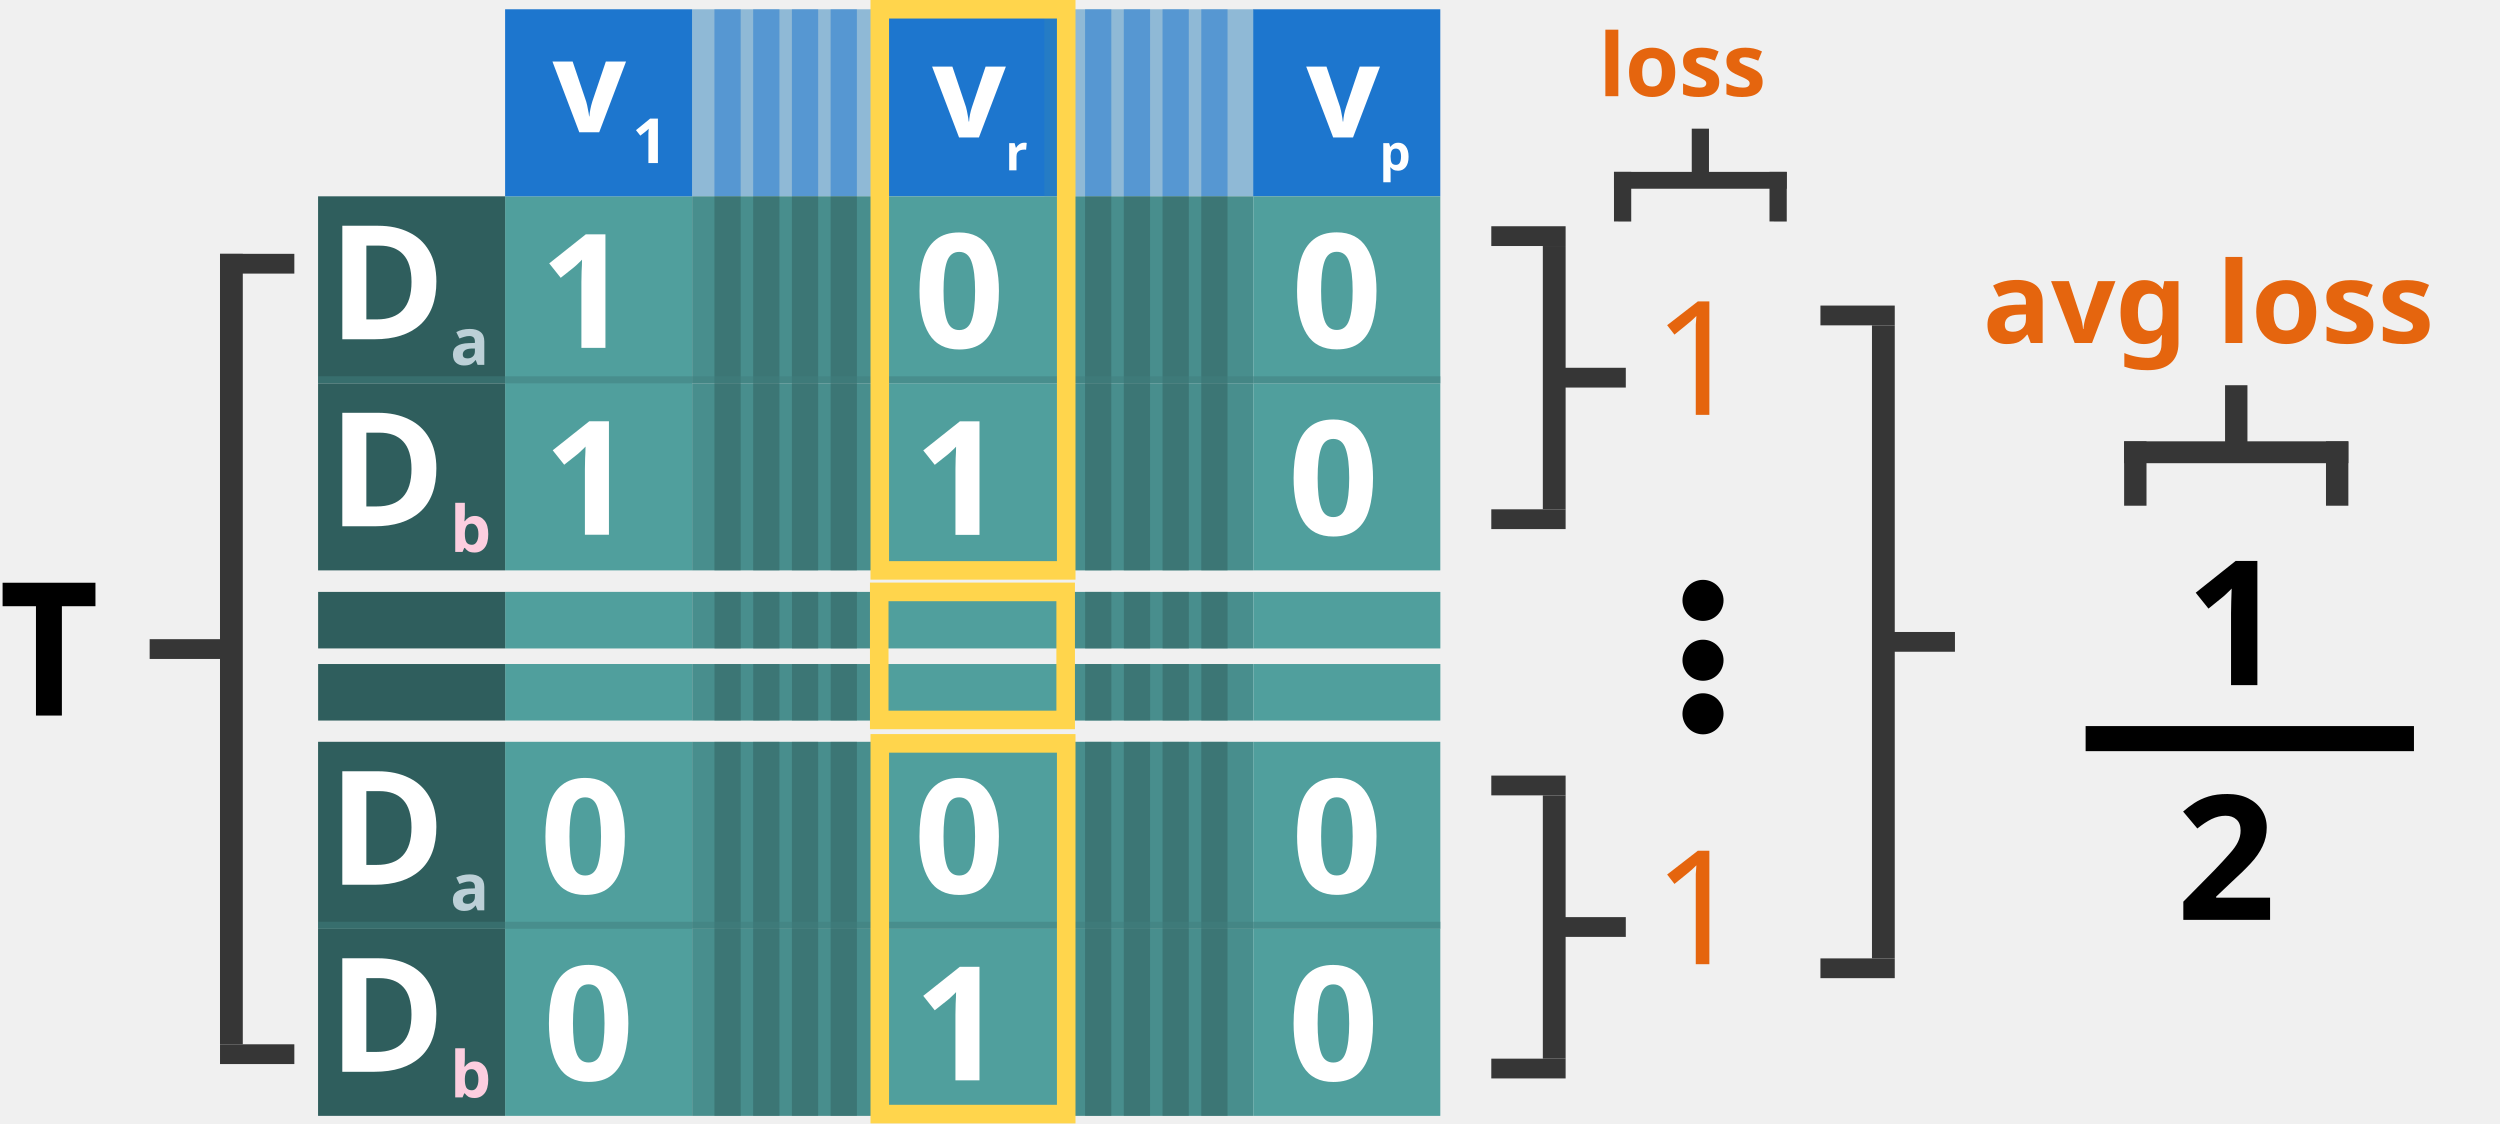
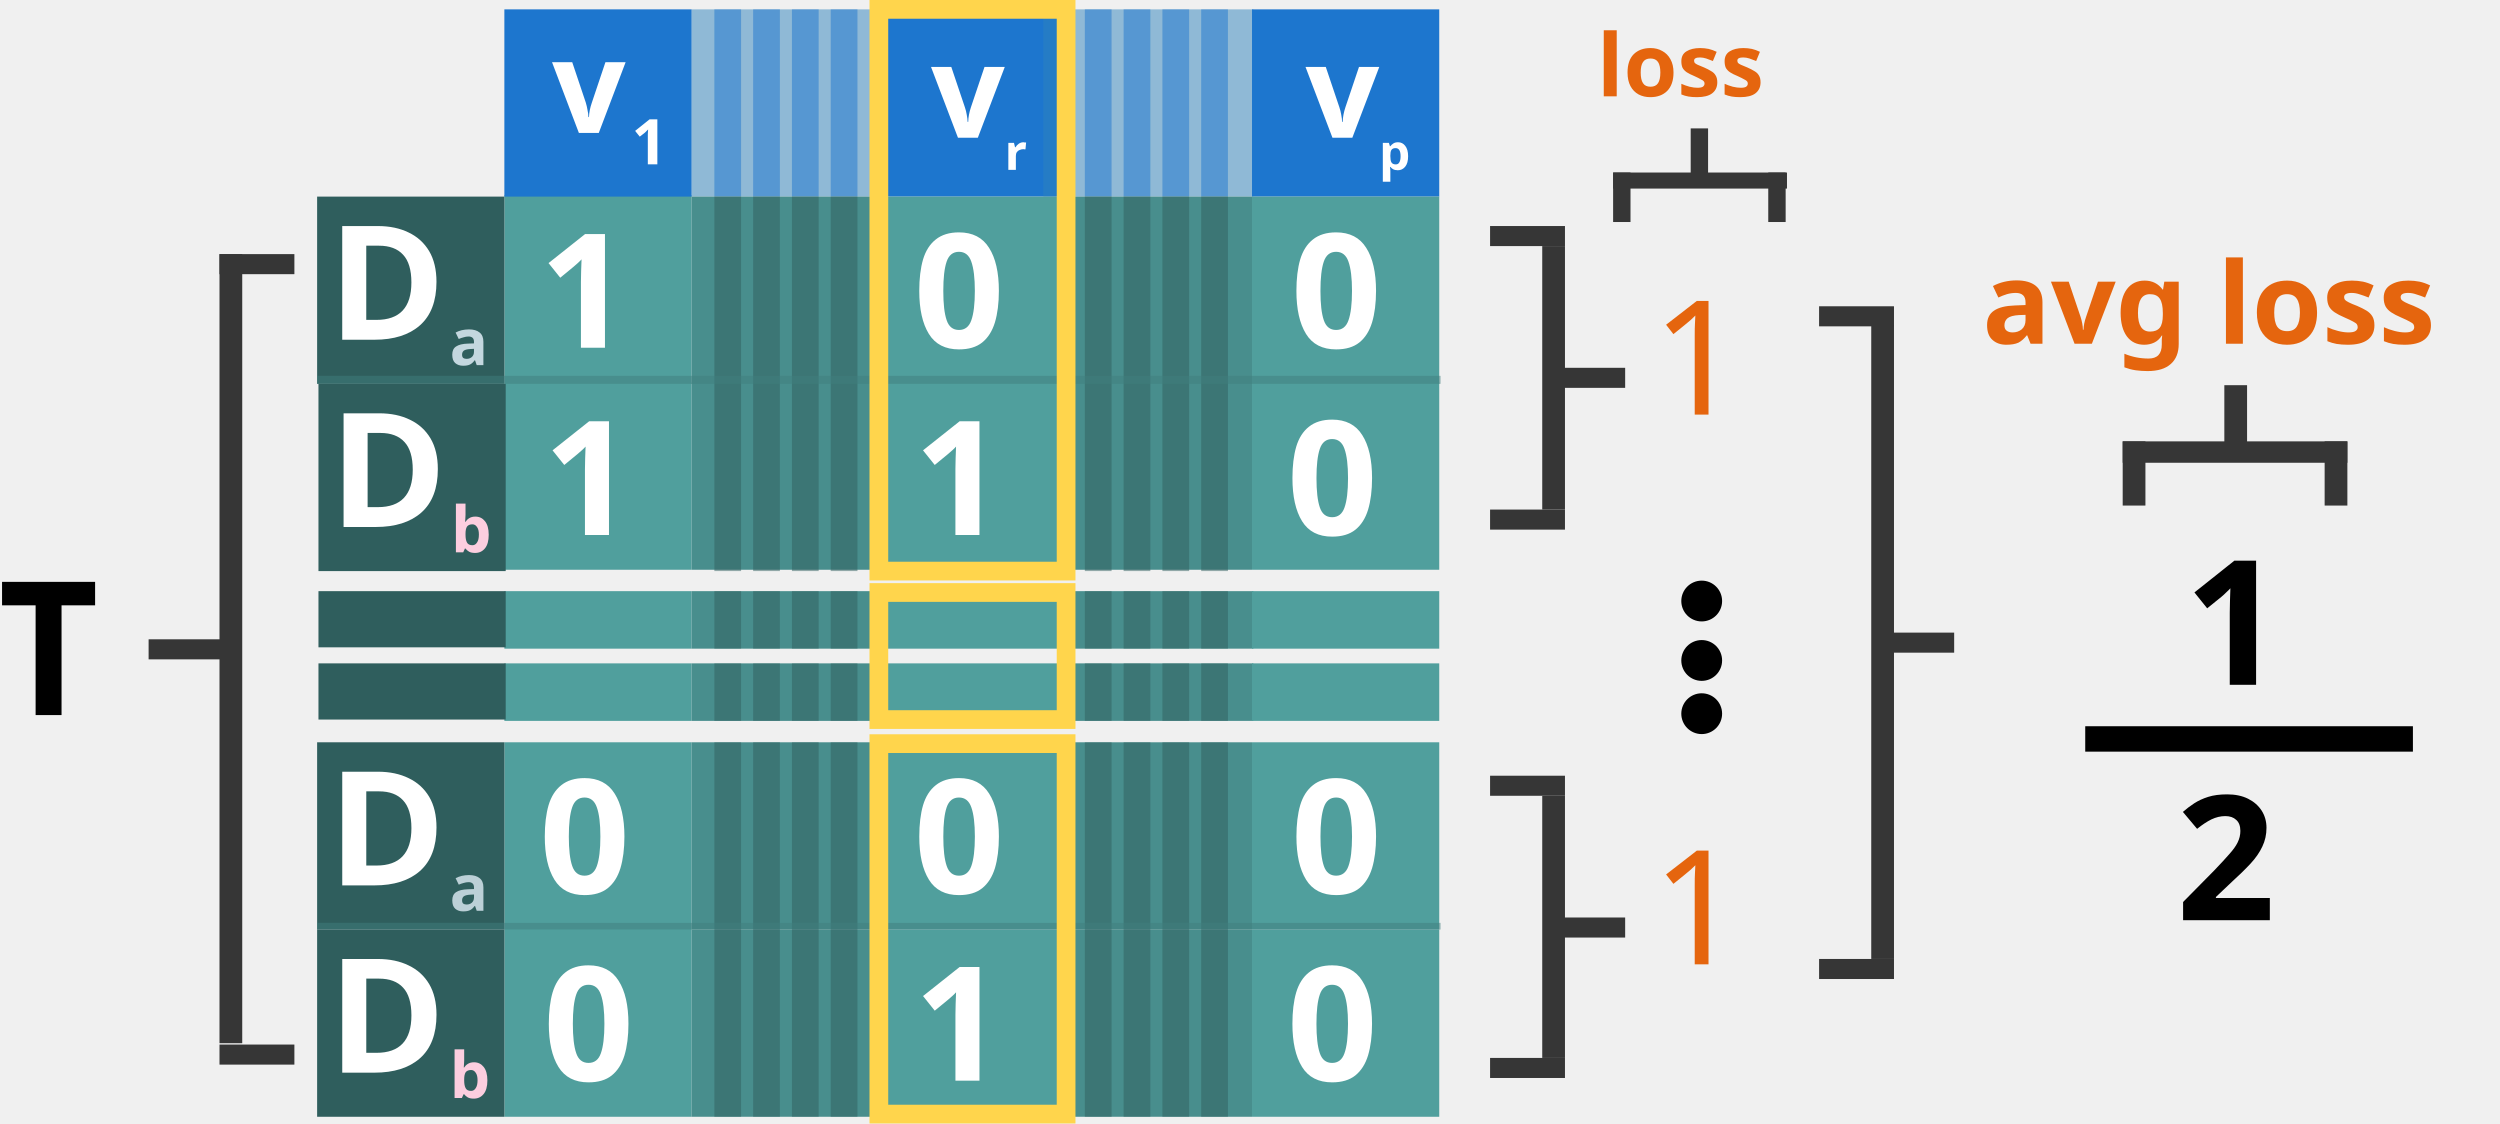
- <svg xmlns="http://www.w3.org/2000/svg" width="706.31" height="317.383" viewBox="0 0 186.878 83.974">
-   <g transform="translate(-2.86 -57.71)">
-     <g transform="translate(-33.103 56.855)">
-       <path d="M87.701 84.268H73.72V70.286H87.7zM87.701 70.286H73.72V56.305H87.7z" fill="#509f9d" />
-       <rect ry="0" y="56.305" x="59.739" height="13.981" width="13.981" fill="#2f5e5d" />
-       <text style="line-height:1.25;-inkscape-font-specification:'Ubuntu Condensed, Bold'" x="60.489" y="66.992" font-weight="700" font-size="11.871" letter-spacing="0" word-spacing="0" font-family="Ubuntu Condensed" fill="#fff" stroke-width=".345">
-         <tspan x="60.489" y="66.992" style="-inkscape-font-specification:'sans-serif Bold'" font-family="sans-serif">D</tspan>
+ <svg xmlns="http://www.w3.org/2000/svg" width="706.3" height="317.4" viewBox="0 0 186.9 84">
+   <g transform="translate(-2.9 -57.7)">
+     <g transform="translate(-33.1 56.9)">
+       <path d="M87.7 84.3h-14v-14h14zm0-14h-14v-14h14z" fill="#509f9d" />
+       <rect ry="0" y="56.3" x="59.7" height="14" width="14" fill="#2f5e5d" />
+       <text style="line-height:1.25;-inkscape-font-specification:'Ubuntu Condensed, Bold'" x="60.5" y="67" font-weight="700" font-size="11.9" letter-spacing="0" word-spacing="0" font-family="Ubuntu Condensed" fill="#fff" stroke-width=".3">
+         <tspan x="60.5" y="67" style="-inkscape-font-specification:'sans-serif Bold'" font-family="sans-serif">D</tspan>
      </text>
-       <text y="68.903" x="69.618" style="line-height:1.25;-inkscape-font-specification:'sans-serif Bold'" font-weight="700" font-size="4.826" letter-spacing="0" word-spacing="0" font-family="sans-serif" fill="#bcd0d7" stroke-width=".14">
-         <tspan style="-inkscape-font-specification:'sans-serif Bold'" y="68.903" x="69.618">a</tspan>
+       <text y="68.9" x="69.6" style="line-height:1.25;-inkscape-font-specification:'sans-serif Bold'" font-weight="700" font-size="4.8" letter-spacing="0" word-spacing="0" font-family="sans-serif" fill="#bcd0d7" stroke-width=".1">
+         <tspan style="-inkscape-font-specification:'sans-serif Bold'" y="68.9" x="69.6">a</tspan>
      </text>
-       <g transform="translate(-.989 37.6)">
-         <rect width="13.981" height="13.981" x="60.727" y="32.686" ry="0" fill="#2f5e5d" />
-         <text word-spacing="0" letter-spacing="0" font-size="11.871" font-weight="700" y="43.372" x="61.477" style="line-height:1.25;-inkscape-font-specification:'Ubuntu Condensed, Bold'" font-family="Ubuntu Condensed" fill="#fff" stroke-width=".345">
-           <tspan style="-inkscape-font-specification:'sans-serif Bold'" y="43.372" x="61.477" font-family="sans-serif">D</tspan>
+       <g transform="translate(-1 37.6)">
+         <rect width="14" height="14" x="60.7" y="32.7" ry="0" fill="#2f5e5d" />
+         <text word-spacing="0" letter-spacing="0" font-size="11.9" font-weight="700" y="43.4" x="61.5" style="line-height:1.25;-inkscape-font-specification:'Ubuntu Condensed, Bold'" font-family="Ubuntu Condensed" fill="#fff" stroke-width=".3">
+           <tspan style="-inkscape-font-specification:'sans-serif Bold'" y="43.4" x="61.5" font-family="sans-serif">D</tspan>
        </text>
-         <text word-spacing="0" letter-spacing="0" font-size="4.826" font-weight="700" style="line-height:1.25;-inkscape-font-specification:'sans-serif Bold'" x="70.607" y="45.283" font-family="sans-serif" fill="#fccedf" stroke-width=".14">
-           <tspan x="70.607" y="45.283" style="-inkscape-font-specification:'sans-serif Bold'">b</tspan>
+         <text word-spacing="0" letter-spacing="0" font-size="4.8" font-weight="700" style="line-height:1.25;-inkscape-font-specification:'sans-serif Bold'" x="70.6" y="45.3" font-family="sans-serif" fill="#fccedf" stroke-width=".1">
+           <tspan x="70.6" y="45.3" style="-inkscape-font-specification:'sans-serif Bold'">b</tspan>
        </text>
      </g>
-       <path d="M101.682 70.286H87.701V56.305h13.981z" fill="#488e8d" />
-       <path d="M115.664 70.286h-13.982V56.305h13.982z" fill="#509f9d" />
-       <path d="M129.645 70.286h-13.981V56.305h13.981z" fill="#488e8d" />
-       <path d="M143.627 70.286h-13.982V56.305h13.982z" fill="#509f9d" />
-       <path d="M101.682 84.268H87.701V70.286h13.981z" fill="#488e8d" />
-       <path d="M115.664 84.268h-13.982V70.286h13.982z" fill="#509f9d" />
-       <path d="M129.645 84.268h-13.981V70.286h13.981z" fill="#488e8d" />
-       <path d="M143.627 84.268h-13.982V70.286h13.982z" fill="#509f9d" />
-       <path d="M89.367 70.286V56.305h1.963v13.981zM92.262 70.286V56.305h1.964v13.981zM95.158 70.286V56.305h1.963v13.981zM98.053 70.286V56.305h1.964v13.981zM89.367 84.268V70.286h1.963v13.982zM92.262 84.268V70.286h1.964v13.982zM95.158 84.268V70.286h1.963v13.982zM98.053 84.268V70.286h1.964v13.982zM117.073 70.286V56.305h1.963v13.981zM119.968 70.286V56.305h1.964v13.981zM122.864 70.286V56.305h1.963v13.981zM125.76 70.286V56.305h1.963v13.981zM117.073 84.268V70.286h1.963v13.982zM119.968 84.268V70.286h1.964v13.982zM122.864 84.268V70.286h1.963v13.982zM125.76 84.268V70.286h1.963v13.982z" opacity=".5" fill="#2f5e5d" />
-       <path opacity=".5" fill="#407e7d" d="M59.739 69.757h83.896v.529H59.739z" />
-       <text font-size="11.891" y="67.63" x="76.312" style="line-height:1.25;-inkscape-font-specification:'sans-serif Bold'" font-weight="700" font-family="sans-serif" letter-spacing="0" word-spacing="0" fill="#fff" stroke-width=".14">
-         <tspan style="-inkscape-font-specification:'sans-serif Bold'" y="67.63" x="76.312">0</tspan>
+       <path d="M101.7 70.3h-14v-14h14z" fill="#488e8d" />
+       <path d="M115.7 70.3h-14v-14h14z" fill="#509f9d" />
+       <path d="M129.6 70.3h-14v-14h14z" fill="#488e8d" />
+       <path d="M143.6 70.3h-14v-14h14z" fill="#509f9d" />
+       <path d="M101.7 84.3h-14v-14h14z" fill="#488e8d" />
+       <path d="M115.7 84.3h-14v-14h14z" fill="#509f9d" />
+       <path d="M129.6 84.3h-14v-14h14z" fill="#488e8d" />
+       <path d="M143.6 84.3h-14v-14h14z" fill="#509f9d" />
+       <path d="M89.4 70.3v-14h2v14zm2.9 0v-14h2v14zm2.9 0v-14h2v14zm2.9 0v-14h2v14zm-8.7 14v-14h2v14zm2.9 0v-14h2v14zm2.9 0v-14h2v14zm2.9 0v-14h2v14zm19-14v-14h2v14zm2.9 0v-14h2v14zm2.9 0v-14h2v14zm2.9 0v-14h2v14zm-8.7 14v-14h2v14zm2.9 0v-14h2v14zm2.9 0v-14h2v14zm2.9 0v-14h2v14z" opacity=".5" fill="#2f5e5d" />
+       <path opacity=".5" fill="#407e7d" d="M59.7 69.8h84v.5h-84z" />
+       <text font-size="11.9" y="67.6" x="76.3" style="line-height:1.25;-inkscape-font-specification:'sans-serif Bold'" font-weight="700" font-family="sans-serif" letter-spacing="0" word-spacing="0" fill="#fff" stroke-width=".1">
+         <tspan style="-inkscape-font-specification:'sans-serif Bold'" y="67.6" x="76.3">0</tspan>
      </text>
-       <text font-size="11.891" y="67.63" x="104.275" style="line-height:1.25;-inkscape-font-specification:'sans-serif Bold'" font-weight="700" font-family="sans-serif" letter-spacing="0" word-spacing="0" fill="#fff" stroke-width=".14">
-         <tspan style="-inkscape-font-specification:'sans-serif Bold'" y="67.63" x="104.275">0</tspan>
+       <text font-size="11.9" y="67.6" x="104.3" style="line-height:1.25;-inkscape-font-specification:'sans-serif Bold'" font-weight="700" font-family="sans-serif" letter-spacing="0" word-spacing="0" fill="#fff" stroke-width=".1">
+         <tspan style="-inkscape-font-specification:'sans-serif Bold'" y="67.6" x="104.3">0</tspan>
      </text>
-       <text font-size="11.891" y="81.611" x="104.275" style="line-height:1.25;-inkscape-font-specification:'sans-serif Bold'" font-weight="700" font-family="sans-serif" letter-spacing="0" word-spacing="0" fill="#fff" stroke-width=".14">
-         <tspan style="-inkscape-font-specification:'sans-serif Bold'" y="81.611" x="104.275">1</tspan>
+       <text font-size="11.9" y="81.6" x="104.3" style="line-height:1.25;-inkscape-font-specification:'sans-serif Bold'" font-weight="700" font-family="sans-serif" letter-spacing="0" word-spacing="0" fill="#fff" stroke-width=".1">
+         <tspan style="-inkscape-font-specification:'sans-serif Bold'" y="81.6" x="104.3">1</tspan>
      </text>
-       <text font-size="11.891" y="81.606" x="76.573" style="line-height:1.25;-inkscape-font-specification:'sans-serif Bold'" font-weight="700" font-family="sans-serif" letter-spacing="0" word-spacing="0" fill="#fff" stroke-width=".14">
-         <tspan style="-inkscape-font-specification:'sans-serif Bold'" y="81.606" x="76.573">0</tspan>
+       <text font-size="11.9" y="81.6" x="76.6" style="line-height:1.25;-inkscape-font-specification:'sans-serif Bold'" font-weight="700" font-family="sans-serif" letter-spacing="0" word-spacing="0" fill="#fff" stroke-width=".1">
+         <tspan style="-inkscape-font-specification:'sans-serif Bold'" y="81.6" x="76.6">0</tspan>
      </text>
-       <text font-size="11.891" y="81.611" x="132.238" style="line-height:1.25;-inkscape-font-specification:'sans-serif Bold'" font-weight="700" font-family="sans-serif" letter-spacing="0" word-spacing="0" fill="#fff" stroke-width=".14">
-         <tspan style="-inkscape-font-specification:'sans-serif Bold'" y="81.611" x="132.238">0</tspan>
+       <text font-size="11.9" y="81.6" x="132.2" style="line-height:1.25;-inkscape-font-specification:'sans-serif Bold'" font-weight="700" font-family="sans-serif" letter-spacing="0" word-spacing="0" fill="#fff" stroke-width=".1">
+         <tspan style="-inkscape-font-specification:'sans-serif Bold'" y="81.6" x="132.2">0</tspan>
      </text>
-       <text font-size="11.891" y="67.624" x="132.499" style="line-height:1.25;-inkscape-font-specification:'sans-serif Bold'" font-weight="700" font-family="sans-serif" letter-spacing="0" word-spacing="0" fill="#fff" stroke-width=".14">
-         <tspan style="-inkscape-font-specification:'sans-serif Bold'" y="67.624" x="132.499">0</tspan>
+       <text font-size="11.9" y="67.6" x="132.5" style="line-height:1.25;-inkscape-font-specification:'sans-serif Bold'" font-weight="700" font-family="sans-serif" letter-spacing="0" word-spacing="0" fill="#fff" stroke-width=".1">
+         <tspan style="-inkscape-font-specification:'sans-serif Bold'" y="67.6" x="132.5">0</tspan>
      </text>
    </g>
-     <path d="M54.598 100.347H40.617V86.366h13.981zM54.598 86.366H40.617V72.384h13.981z" fill="#509f9d" />
-     <rect width="13.981" height="13.981" x="26.636" y="72.385" ry="0" fill="#2f5e5d" />
-     <text word-spacing="0" letter-spacing="0" font-size="11.871" font-weight="700" y="83.071" x="27.386" style="line-height:1.25;-inkscape-font-specification:'Ubuntu Condensed, Bold'" font-family="Ubuntu Condensed" fill="#fff" stroke-width=".345">
-       <tspan style="-inkscape-font-specification:'sans-serif Bold'" y="83.071" x="27.386" font-family="sans-serif">D</tspan>
+     <path d="M54.6 100.3h-14v-14h14zm0-14h-14v-14h14z" fill="#509f9d" />
+     <rect width="14" height="14" x="26.6" y="72.4" ry="0" fill="#2f5e5d" />
+     <text word-spacing="0" letter-spacing="0" font-size="11.9" font-weight="700" y="83.1" x="27.4" style="line-height:1.25;-inkscape-font-specification:'Ubuntu Condensed, Bold'" font-family="Ubuntu Condensed" fill="#fff" stroke-width=".3">
+       <tspan style="-inkscape-font-specification:'sans-serif Bold'" y="83.1" x="27.4" font-family="sans-serif">D</tspan>
    </text>
-     <text word-spacing="0" letter-spacing="0" font-size="4.826" font-weight="700" style="line-height:1.25;-inkscape-font-specification:'sans-serif Bold'" x="36.515" y="84.983" font-family="sans-serif" fill="#eaf5ff" fill-opacity=".753" stroke-width=".14">
-       <tspan x="36.515" y="84.983" style="-inkscape-font-specification:'sans-serif Bold'">a</tspan>
+     <text word-spacing="0" letter-spacing="0" font-size="4.8" font-weight="700" style="line-height:1.25;-inkscape-font-specification:'sans-serif Bold'" x="36.5" y="85" font-family="sans-serif" fill="#eaf5ff" fill-opacity=".8" stroke-width=".1">
+       <tspan x="36.5" y="85" style="-inkscape-font-specification:'sans-serif Bold'">a</tspan>
    </text>
-     <g transform="translate(-34.091 53.68)">
-       <rect ry="0" y="32.686" x="60.727" height="13.981" width="13.981" fill="#2f5e5d" />
-       <text style="line-height:1.25;-inkscape-font-specification:'Ubuntu Condensed, Bold'" x="61.477" y="43.372" font-weight="700" font-size="11.871" letter-spacing="0" word-spacing="0" font-family="Ubuntu Condensed" fill="#fff" stroke-width=".345">
-         <tspan x="61.477" y="43.372" style="-inkscape-font-specification:'sans-serif Bold'" font-family="sans-serif">D</tspan>
+     <g transform="translate(-34 53.7)">
+       <rect ry="0" y="32.7" x="60.7" height="14" width="14" fill="#2f5e5d" />
+       <text style="line-height:1.25;-inkscape-font-specification:'Ubuntu Condensed, Bold'" x="61.5" y="43.4" font-weight="700" font-size="11.9" letter-spacing="0" word-spacing="0" font-family="Ubuntu Condensed" fill="#fff" stroke-width=".3">
+         <tspan x="61.5" y="43.4" style="-inkscape-font-specification:'sans-serif Bold'" font-family="sans-serif">D</tspan>
      </text>
-       <text y="45.283" x="70.607" style="line-height:1.25;-inkscape-font-specification:'sans-serif Bold'" font-weight="700" font-size="4.826" letter-spacing="0" word-spacing="0" font-family="sans-serif" fill="#fccedf" stroke-width=".14">
-         <tspan style="-inkscape-font-specification:'sans-serif Bold'" y="45.283" x="70.607">b</tspan>
+       <text y="45.3" x="70.6" style="line-height:1.25;-inkscape-font-specification:'sans-serif Bold'" font-weight="700" font-size="4.8" letter-spacing="0" word-spacing="0" font-family="sans-serif" fill="#fccedf" stroke-width=".1">
+         <tspan style="-inkscape-font-specification:'sans-serif Bold'" y="45.3" x="70.6">b</tspan>
      </text>
    </g>
-     <path d="M68.625 72.384H54.598V58.403h14.027z" opacity=".5" fill="#2d82bb" />
-     <path d="M54.598 72.384H40.617V58.403h13.981z" fill="#1d76ce" />
-     <g font-weight="700" letter-spacing="0" word-spacing="0" font-family="sans-serif" fill="#fff" stroke-width=".241">
-       <text y="275.026" x="9.079" style="line-height:1.25;-inkscape-font-specification:'sans-serif Bold'" font-size="7.013" stroke-width=".212" transform="translate(31.624 -312.08) scale(1.3805)">
-         <tspan style="-inkscape-font-specification:'sans-serif Bold'" y="275.026" x="9.079">v</tspan>
+     <path d="M68.6 72.4h-14v-14h14z" opacity=".5" fill="#2d82bb" />
+     <path d="M54.6 72.4h-14v-14h14z" fill="#1d76ce" />
+     <g font-weight="700" letter-spacing="0" word-spacing="0" font-family="sans-serif" fill="#fff" stroke-width=".2">
+       <text y="275" x="9.1" style="line-height:1.25;-inkscape-font-specification:'sans-serif Bold'" font-size="7" transform="translate(31.6 -312) scale(1.3805)">
+         <tspan style="-inkscape-font-specification:'sans-serif Bold'" y="275" x="9.1">v</tspan>
      </text>
-       <text style="line-height:1.25;-inkscape-font-specification:'sans-serif Bold'" x="13.398" y="276.695" font-size="3.356" stroke-width=".101" transform="translate(31.624 -312.08) scale(1.3805)">
-         <tspan x="13.398" y="276.695" style="-inkscape-font-specification:'sans-serif Bold'">1</tspan>
+       <text style="line-height:1.25;-inkscape-font-specification:'sans-serif Bold'" x="13.4" y="276.7" font-size="3.4" stroke-width=".1" transform="translate(31.6 -312) scale(1.3805)">
+         <tspan x="13.4" y="276.7" style="-inkscape-font-specification:'sans-serif Bold'">1</tspan>
      </text>
    </g>
-     <path d="M82.561 72.384H68.58V58.403H82.56z" fill="#1d76ce" />
-     <text y="67.988" x="72.537" style="line-height:1.25;-inkscape-font-specification:'sans-serif Bold'" font-size="9.682" font-weight="700" font-family="sans-serif" letter-spacing="0" word-spacing="0" fill="#fff" stroke-width=".293">
-       <tspan style="-inkscape-font-specification:'sans-serif Bold'" y="67.988" x="72.537">v</tspan>
+     <path d="M82.6 72.4h-14v-14h14z" fill="#1d76ce" />
+     <text y="68" x="72.5" style="line-height:1.25;-inkscape-font-specification:'sans-serif Bold'" font-size="9.7" font-weight="700" font-family="sans-serif" letter-spacing="0" word-spacing="0" fill="#fff" stroke-width=".3">
+       <tspan style="-inkscape-font-specification:'sans-serif Bold'" y="68" x="72.5">v</tspan>
    </text>
-     <text style="line-height:1.25;-inkscape-font-specification:'sans-serif Bold'" x="78.001" y="70.439" font-size="3.719" font-weight="700" font-family="sans-serif" letter-spacing="0" word-spacing="0" fill="#fff" stroke-width=".14">
-       <tspan x="78.001" y="70.439" style="-inkscape-font-specification:'sans-serif Bold'">r</tspan>
+     <text style="line-height:1.25;-inkscape-font-specification:'sans-serif Bold'" x="78" y="70.4" font-size="3.7" font-weight="700" font-family="sans-serif" letter-spacing="0" word-spacing="0" fill="#fff" stroke-width=".1">
+       <tspan x="78" y="70.4" style="-inkscape-font-specification:'sans-serif Bold'">r</tspan>
    </text>
-     <path d="M96.603 72.384H80.929V58.403h15.674z" font-weight="700" font-family="sans-serif" letter-spacing="0" word-spacing="0" opacity=".5" fill="#2d82bb" />
-     <path d="M110.524 72.384H96.543V58.403h13.981z" font-weight="700" font-family="sans-serif" letter-spacing="0" word-spacing="0" fill="#1d76ce" />
-     <text y="67.988" x="100.5" style="line-height:1.25;-inkscape-font-specification:'sans-serif Bold'" font-size="9.682" font-weight="700" font-family="sans-serif" letter-spacing="0" word-spacing="0" fill="#fff" stroke-width=".293">
-       <tspan style="-inkscape-font-specification:'sans-serif Bold'" y="67.988" x="100.5">v</tspan>
+     <path d="M96.6 72.4H80.9v-14h15.7z" font-weight="700" font-family="sans-serif" letter-spacing="0" word-spacing="0" opacity=".5" fill="#2d82bb" />
+     <path d="M110.5 72.4h-14v-14h14z" font-weight="700" font-family="sans-serif" letter-spacing="0" word-spacing="0" fill="#1d76ce" />
+     <text y="68" x="100.5" style="line-height:1.25;-inkscape-font-specification:'sans-serif Bold'" font-size="9.7" font-weight="700" font-family="sans-serif" letter-spacing="0" word-spacing="0" fill="#fff" stroke-width=".3">
+       <tspan style="-inkscape-font-specification:'sans-serif Bold'" y="68" x="100.5">v</tspan>
    </text>
-     <text style="line-height:1.25;-inkscape-font-specification:'sans-serif Bold'" x="105.964" y="70.439" font-size="3.719" font-weight="700" font-family="sans-serif" letter-spacing="0" word-spacing="0" fill="#fff" stroke-width=".14">
-       <tspan x="105.964" y="70.439" style="-inkscape-font-specification:'sans-serif Bold'">p</tspan>
+     <text style="line-height:1.25;-inkscape-font-specification:'sans-serif Bold'" x="106" y="70.4" font-size="3.7" font-weight="700" font-family="sans-serif" letter-spacing="0" word-spacing="0" fill="#fff" stroke-width=".1">
+       <tspan x="106" y="70.4" style="-inkscape-font-specification:'sans-serif Bold'">p</tspan>
    </text>
-     <g font-weight="700" font-family="sans-serif" letter-spacing="0" word-spacing="0" fill="#1d76ce">
-       <path d="M83.97 72.384V58.403h1.963v13.981zM86.865 72.384V58.403h1.964v13.981zM89.761 72.384V58.403h1.964v13.981zM92.657 72.384V58.403h1.963v13.981z" opacity=".5" />
+     <path d="M84 72.4v-14h2v14zm2.9 0v-14h2v14zm2.9 0v-14h2v14zm2.9 0v-14h2v14z" opacity=".5" font-weight="700" font-family="sans-serif" letter-spacing="0" word-spacing="0" fill="#1d76ce" />
+     <path d="M56.3 72.4v-14h2v14zm2.9 0v-14h2v14zm2.9 0v-14h2v14zm2.9 0v-14h2v14z" opacity=".5" fill="#1d76ce" />
+     <path d="M68.6 86.4h-14v-14h14z" fill="#488e8d" />
+     <path d="M82.6 86.4h-14v-14h14z" fill="#509f9d" />
+     <path d="M96.5 86.4h-14v-14h14z" fill="#488e8d" />
+     <path d="M110.5 86.4h-14v-14h14z" fill="#509f9d" />
+     <path d="M68.6 100.3h-14v-14h14z" fill="#488e8d" />
+     <path d="M82.6 100.3h-14v-14h14z" fill="#509f9d" />
+     <path d="M96.5 100.3h-14v-14h14z" fill="#488e8d" />
+     <path d="M110.5 100.3h-14v-14h14z" fill="#509f9d" />
+     <path d="M56.3 86.4v-14h2v14zm2.9 0v-14h2v14zm2.9 0v-14h2v14zm2.9 0v-14h2v14zm-8.7 14v-14h2v14zm2.9 0v-14h2v14zm2.9 0v-14h2v14zm2.9 0v-14h2v14zm19-14v-14h2v14zm2.9 0v-14h2v14zm2.9 0v-14h2v14zm2.9 0v-14h2v14zm-8.7 14v-14h2v14zm2.9 0v-14h2v14zm2.9 0v-14h2v14zm2.9 0v-14h2v14z" opacity=".5" fill="#2f5e5d" />
+     <path opacity=".5" fill="#407e7d" d="M26.6 85.8h84v.6h-84z" />
+     <text style="line-height:1.25;-inkscape-font-specification:'sans-serif Bold'" x="43.2" y="83.7" font-size="11.9" font-weight="700" font-family="sans-serif" letter-spacing="0" word-spacing="0" fill="#fff" stroke-width=".1">
+       <tspan x="43.2" y="83.7" style="-inkscape-font-specification:'sans-serif Bold'">1</tspan>
+     </text>
+     <text style="line-height:1.25;-inkscape-font-specification:'sans-serif Bold'" x="71.2" y="83.7" font-size="11.9" font-weight="700" font-family="sans-serif" letter-spacing="0" word-spacing="0" fill="#fff" stroke-width=".1">
+       <tspan x="71.2" y="83.7" style="-inkscape-font-specification:'sans-serif Bold'">0</tspan>
+     </text>
+     <text style="line-height:1.25;-inkscape-font-specification:'sans-serif Bold'" x="71.2" y="97.7" font-size="11.9" font-weight="700" font-family="sans-serif" letter-spacing="0" word-spacing="0" fill="#fff" stroke-width=".1">
+       <tspan x="71.2" y="97.7" style="-inkscape-font-specification:'sans-serif Bold'">1</tspan>
+     </text>
+     <text style="line-height:1.25;-inkscape-font-specification:'sans-serif Bold'" x="43.5" y="97.7" font-size="11.9" font-weight="700" font-family="sans-serif" letter-spacing="0" word-spacing="0" fill="#fff" stroke-width=".1">
+       <tspan x="43.5" y="97.7" style="-inkscape-font-specification:'sans-serif Bold'">1</tspan>
+     </text>
+     <text style="line-height:1.25;-inkscape-font-specification:'sans-serif Bold'" x="99.1" y="97.7" font-size="11.9" font-weight="700" font-family="sans-serif" letter-spacing="0" word-spacing="0" fill="#fff" stroke-width=".1">
+       <tspan x="99.1" y="97.7" style="-inkscape-font-specification:'sans-serif Bold'">0</tspan>
+     </text>
+     <text style="line-height:1.25;-inkscape-font-specification:'sans-serif Bold'" x="99.4" y="83.7" font-size="11.9" font-weight="700" font-family="sans-serif" letter-spacing="0" word-spacing="0" fill="#fff" stroke-width=".1">
+       <tspan x="99.4" y="83.7" style="-inkscape-font-specification:'sans-serif Bold'">0</tspan>
+     </text>
+     <path fill="none" stroke="#ffd54c" stroke-width="1.4" stroke-linecap="round" d="M68.6 58.4h14v42h-14zm0 54.9h14V141h-14z" />
+     <g transform="translate(-36.7 52.6)">
+       <path d="M91.3 53.6h-14v-4.3h14z" fill="#509f9d" />
+       <rect ry="0" y="49.3" x="63.4" height="4.2" width="14" fill="#2f5e5d" />
+       <path d="M105.3 53.6h-14v-4.3h14z" fill="#488e8d" />
+       <path d="M119.3 53.6h-14v-4.3h14z" fill="#509f9d" />
+       <path d="M133.3 53.6h-14v-4.3h14z" fill="#488e8d" />
+       <path d="M147.2 53.6h-14v-4.3h14z" fill="#509f9d" />
+       <path d="M93 53.6v-4.3h2v4.3zm2.9 0v-4.3h2v4.3zm2.9 0v-4.3h2v4.3zm2.9 0v-4.3h2v4.3zm19 0v-4.3h2v4.3zm2.9 0v-4.3h2v4.3zm2.9 0v-4.3h2v4.3zm2.9 0v-4.3h2v4.3z" opacity=".5" fill="#2f5e5d" />
    </g>
-     <path d="M56.264 72.384V58.403h1.963v13.981zM59.16 72.384V58.403h1.963v13.981zM62.055 72.384V58.403h1.964v13.981zM64.95 72.384V58.403h1.964v13.981z" opacity=".5" fill="#1d76ce" />
-     <path d="M68.58 86.366H54.598V72.384H68.58z" fill="#488e8d" />
-     <path d="M82.561 86.366H68.58V72.384H82.56z" fill="#509f9d" />
-     <path d="M96.543 86.366H82.56V72.384h13.982z" fill="#488e8d" />
-     <path d="M110.524 86.366H96.543V72.384h13.981z" fill="#509f9d" />
-     <path d="M68.58 100.347H54.598V86.366H68.58z" fill="#488e8d" />
-     <path d="M82.561 100.347H68.58V86.366H82.56z" fill="#509f9d" />
-     <path d="M96.543 100.347H82.56V86.366h13.982z" fill="#488e8d" />
-     <path d="M110.524 100.347H96.543V86.366h13.981z" fill="#509f9d" />
-     <path d="M56.264 86.366V72.384h1.963v13.982zM59.16 86.366V72.384h1.963v13.982zM62.055 86.366V72.384h1.964v13.982zM64.95 86.366V72.384h1.964v13.982zM56.264 100.347V86.366h1.963v13.981zM59.16 100.347V86.366h1.963v13.981zM62.055 100.347V86.366h1.964v13.981zM64.95 100.347V86.366h1.964v13.981zM83.97 86.366V72.384h1.963v13.982zM86.865 86.366V72.384h1.964v13.982zM89.761 86.366V72.384h1.964v13.982zM92.657 86.366V72.384h1.963v13.982zM83.97 100.347V86.366h1.963v13.981zM86.865 100.347V86.366h1.964v13.981zM89.761 100.347V86.366h1.964v13.981zM92.657 100.347V86.366h1.963v13.981z" opacity=".5" fill="#2f5e5d" />
-     <path opacity=".5" fill="#407e7d" d="M26.636 85.837h83.896v.529H26.636z" />
-     <text style="line-height:1.25;-inkscape-font-specification:'sans-serif Bold'" x="43.209" y="83.71" font-size="11.891" font-weight="700" font-family="sans-serif" letter-spacing="0" word-spacing="0" fill="#fff" stroke-width=".14">
-       <tspan x="43.209" y="83.71" style="-inkscape-font-specification:'sans-serif Bold'">1</tspan>
+     <g transform="translate(-36.7 58)">
+       <path d="M91.3 53.6h-14v-4.3h14z" fill="#509f9d" />
+       <rect ry="0" y="49.3" x="63.4" height="4.2" width="14" fill="#2f5e5d" />
+       <path d="M105.3 53.6h-14v-4.3h14z" fill="#488e8d" />
+       <path d="M119.3 53.6h-14v-4.3h14z" fill="#509f9d" />
+       <path d="M133.3 53.6h-14v-4.3h14z" fill="#488e8d" />
+       <path d="M147.2 53.6h-14v-4.3h14z" fill="#509f9d" />
+       <path d="M93 53.6v-4.3h2v4.3zm2.9 0v-4.3h2v4.3zm2.9 0v-4.3h2v4.3zm2.9 0v-4.3h2v4.3zm19 0v-4.3h2v4.3zm2.9 0v-4.3h2v4.3zm2.9 0v-4.3h2v4.3zm2.9 0v-4.3h2v4.3z" opacity=".5" fill="#2f5e5d" />
+     </g>
+     <path fill="none" stroke="#ffd54c" stroke-width="1.4" stroke-linecap="round" d="M68.6 102h14v9.5h-14z" />
+     <rect width="5.6" height="1.5" x="-24.9" y="76.7" ry="0" transform="scale(-1 1)" fill="#363636" />
+     <path fill="#363636" d="M21 76.7h-1.7v59H21z" />
+     <rect width="5.6" height="1.5" x="-24.9" y="135.8" ry="0" transform="scale(-1 1)" fill="#363636" />
+     <rect width="5.6" height="1.5" x="-19.6" y="105.5" ry="0" transform="scale(-1 1)" fill="#363636" />
+     <text style="line-height:1.25;-inkscape-font-specification:'sans-serif Bold'" x="2.9" y="106.9" transform="scale(.9616 1.03992)" font-weight="700" font-size="13.4" font-family="sans-serif" letter-spacing="0" word-spacing="0" stroke-width=".3">
+       <tspan x="2.9" y="106.9" style="-inkscape-font-specification:'sans-serif Bold'">T</tspan>
    </text>
-     <text style="line-height:1.25;-inkscape-font-specification:'sans-serif Bold'" x="71.172" y="83.71" font-size="11.891" font-weight="700" font-family="sans-serif" letter-spacing="0" word-spacing="0" fill="#fff" stroke-width=".14">
-       <tspan x="71.172" y="83.71" style="-inkscape-font-specification:'sans-serif Bold'">0</tspan>
+     <rect width="5.6" height="1.5" x="114.3" y="74.6" ry="0" fill="#363636" />
+     <path fill="#363636" d="M118.2 76.1h1.7v19.7h-1.7z" />
+     <rect width="5.6" height="1.5" x="114.3" y="95.8" ry="0" fill="#363636" />
+     <rect width="5.6" height="1.5" x="118.8" y="85.2" ry="0" fill="#363636" />
+     <text style="line-height:1.25;-inkscape-font-specification:'sans-serif Bold'" x="126.4" y="88.7" font-size="11.9" font-weight="700" font-family="sans-serif" letter-spacing="0" word-spacing="0" fill="#e5650e" stroke-width=".1">
+       <tspan x="126.4" y="88.7" style="-inkscape-font-specification:'sans-serif Bold'" font-weight="400">1</tspan>
    </text>
-     <text style="line-height:1.25;-inkscape-font-specification:'sans-serif Bold'" x="71.172" y="97.691" font-size="11.891" font-weight="700" font-family="sans-serif" letter-spacing="0" word-spacing="0" fill="#fff" stroke-width=".14">
-       <tspan x="71.172" y="97.691" style="-inkscape-font-specification:'sans-serif Bold'">1</tspan>
+     <rect width="5.6" height="1.5" x="114.3" y="115.7" ry="0" fill="#363636" />
+     <path fill="#363636" d="M118.2 117.2h1.7v19.6h-1.7z" />
+     <rect width="5.6" height="1.5" x="114.3" y="136.8" ry="0" fill="#363636" />
+     <rect width="5.6" height="1.5" x="118.8" y="126.3" ry="0" fill="#363636" />
+     <text style="line-height:1.25;-inkscape-font-specification:'sans-serif Bold'" x="126.4" y="129.8" font-size="11.9" font-weight="700" font-family="sans-serif" letter-spacing="0" word-spacing="0" fill="#e5650e" stroke-width=".1">
+       <tspan x="126.4" y="129.8" style="-inkscape-font-specification:'sans-serif Bold'" font-weight="400">1</tspan>
    </text>
-     <text style="line-height:1.25;-inkscape-font-specification:'sans-serif Bold'" x="43.471" y="97.685" font-size="11.891" font-weight="700" font-family="sans-serif" letter-spacing="0" word-spacing="0" fill="#fff" stroke-width=".14">
-       <tspan x="43.471" y="97.685" style="-inkscape-font-specification:'sans-serif Bold'">1</tspan>
-     </text>
-     <text style="line-height:1.25;-inkscape-font-specification:'sans-serif Bold'" x="99.135" y="97.691" font-size="11.891" font-weight="700" font-family="sans-serif" letter-spacing="0" word-spacing="0" fill="#fff" stroke-width=".14">
-       <tspan x="99.135" y="97.691" style="-inkscape-font-specification:'sans-serif Bold'">0</tspan>
-     </text>
-     <text style="line-height:1.25;-inkscape-font-specification:'sans-serif Bold'" x="99.396" y="83.704" font-size="11.891" font-weight="700" font-family="sans-serif" letter-spacing="0" word-spacing="0" fill="#fff" stroke-width=".14">
-       <tspan x="99.396" y="83.704" style="-inkscape-font-specification:'sans-serif Bold'">0</tspan>
-     </text>
-     <path fill="none" stroke="#ffd54c" stroke-width="1.387" stroke-linecap="round" d="M68.625 58.403h13.936v41.944H68.625zM68.625 113.278h13.936v27.712H68.625z" />
-     <g transform="translate(-36.72 52.622)">
-       <path d="M91.323 53.56H77.34v-4.227h13.982z" fill="#509f9d" />
-       <rect ry="0" y="49.333" x="63.36" height="4.226" width="13.981" fill="#2f5e5d" />
-       <path d="M105.304 53.56H91.323v-4.227h13.981z" fill="#488e8d" />
-       <path d="M119.285 53.56h-13.981v-4.227h13.981z" fill="#509f9d" />
-       <path d="M133.267 53.56h-13.982v-4.227h13.982z" fill="#488e8d" />
-       <path d="M147.248 53.56h-13.981v-4.227h13.981z" fill="#509f9d" />
-       <path d="M92.988 53.56v-4.227h1.964v4.226zM95.884 53.56v-4.227h1.963v4.226zM98.78 53.56v-4.227h1.963v4.226zM101.675 53.56v-4.227h1.963v4.226zM120.694 53.56v-4.227h1.964v4.226zM123.59 53.56v-4.227h1.963v4.226zM126.485 53.56v-4.227h1.964v4.226zM129.38 53.56v-4.227h1.964v4.226z" opacity=".5" fill="#2f5e5d" />
-     </g>
-     <g transform="translate(-36.72 58.013)">
-       <path d="M91.323 53.56H77.34v-4.227h13.982z" fill="#509f9d" />
-       <rect ry="0" y="49.333" x="63.36" height="4.226" width="13.981" fill="#2f5e5d" />
-       <path d="M105.304 53.56H91.323v-4.227h13.981z" fill="#488e8d" />
-       <path d="M119.285 53.56h-13.981v-4.227h13.981z" fill="#509f9d" />
-       <path d="M133.267 53.56h-13.982v-4.227h13.982z" fill="#488e8d" />
-       <path d="M147.248 53.56h-13.981v-4.227h13.981z" fill="#509f9d" />
-       <path d="M92.988 53.56v-4.227h1.964v4.226zM95.884 53.56v-4.227h1.963v4.226zM98.78 53.56v-4.227h1.963v4.226zM101.675 53.56v-4.227h1.963v4.226zM120.694 53.56v-4.227h1.964v4.226zM123.59 53.56v-4.227h1.963v4.226zM126.485 53.56v-4.227h1.964v4.226zM129.38 53.56v-4.227h1.964v4.226z" opacity=".5" fill="#2f5e5d" />
-     </g>
-     <path fill="none" stroke="#ffd54c" stroke-width="1.387" stroke-linecap="round" d="M68.584 101.955H82.52v9.571H68.584z" />
-     <rect width="5.556" height="1.478" x="-24.862" y="76.684" ry="0" transform="scale(-1 1)" fill="#363636" />
-     <path fill="#363636" d="M21.009 76.684h-1.704v59.088h1.704z" />
-     <rect width="5.556" height="1.478" x="-24.862" y="135.772" ry="0" transform="scale(-1 1)" fill="#363636" />
-     <rect width="5.556" height="1.478" x="-19.603" y="105.489" ry="0" transform="scale(-1 1)" fill="#363636" />
-     <text style="line-height:1.25;-inkscape-font-specification:'sans-serif Bold'" x="2.91" y="106.927" transform="scale(.9616 1.03992)" font-weight="700" font-size="13.377" font-family="sans-serif" letter-spacing="0" word-spacing="0" stroke-width=".265">
-       <tspan x="2.91" y="106.927" style="-inkscape-font-specification:'sans-serif Bold'">T</tspan>
-     </text>
-     <rect width="5.556" height="1.478" x="114.336" y="74.622" ry="0" fill="#363636" />
-     <path fill="#363636" d="M118.188 76.1h1.704v19.681h-1.704z" />
-     <rect width="5.556" height="1.478" x="114.336" y="95.782" ry="0" fill="#363636" />
-     <rect width="5.556" height="1.478" x="118.835" y="85.202" ry="0" fill="#363636" />
-     <text style="line-height:1.25;-inkscape-font-specification:'sans-serif Bold'" x="126.419" y="88.722" font-size="11.891" font-weight="700" font-family="sans-serif" letter-spacing="0" word-spacing="0" fill="#e5650e" stroke-width=".14">
-       <tspan x="126.419" y="88.722" style="-inkscape-font-specification:'sans-serif Bold'" font-weight="400">1</tspan>
-     </text>
-     <rect width="5.556" height="1.478" x="114.336" y="115.686" ry="0" fill="#363636" />
-     <path fill="#363636" d="M118.188 117.165h1.704v19.681h-1.704z" />
-     <rect width="5.556" height="1.478" x="114.336" y="136.846" ry="0" fill="#363636" />
-     <rect width="5.556" height="1.478" x="118.835" y="126.266" ry="0" fill="#363636" />
-     <text style="line-height:1.25;-inkscape-font-specification:'sans-serif Bold'" x="126.419" y="129.786" font-size="11.891" font-weight="700" font-family="sans-serif" letter-spacing="0" word-spacing="0" fill="#e5650e" stroke-width=".14">
-       <tspan x="126.419" y="129.786" style="-inkscape-font-specification:'sans-serif Bold'" font-weight="400">1</tspan>
-     </text>
-     <rect width="5.556" height="1.478" x="138.94" y="80.552" ry="0" fill="#363636" />
-     <path fill="#363636" d="M142.792 82.03h1.704v47.321h-1.704z" />
-     <rect width="5.556" height="1.478" x="138.94" y="129.351" ry="0" fill="#363636" />
-     <rect width="5.556" height="1.478" x="143.439" y="104.951" ry="0" fill="#363636" />
-     <text word-spacing="0" letter-spacing="0" font-size="8.467" font-weight="700" y="83.351" x="151.067" style="line-height:1.25;-inkscape-font-specification:'Ubuntu Condensed, Bold'" font-family="Ubuntu Condensed" fill="#e5650e" stroke-width=".308">
-       <tspan style="-inkscape-font-specification:'sans-serif Bold'" y="83.351" x="151.067" font-family="sans-serif" stroke-width="1.164">avg loss</tspan>
+     <rect width="5.6" height="1.5" x="138.9" y="80.6" ry="0" fill="#363636" />
+     <path fill="#363636" d="M142.8 82h1.7v47.4h-1.7z" />
+     <rect width="5.6" height="1.5" x="138.9" y="129.4" ry="0" fill="#363636" />
+     <rect width="5.6" height="1.5" x="143.4" y="105" ry="0" fill="#363636" />
+     <text word-spacing="0" letter-spacing="0" font-size="8.5" font-weight="700" y="83.4" x="151.1" style="line-height:1.25;-inkscape-font-specification:'Ubuntu Condensed, Bold'" font-family="Ubuntu Condensed" fill="#e5650e" stroke-width=".3">
+       <tspan style="-inkscape-font-specification:'sans-serif Bold'" y="83.4" x="151.1" font-family="sans-serif" stroke-width="1.2">avg loss</tspan>
    </text>
    <g fill="#363636">
-       <path d="M161.641 92.334v-1.635h16.762v1.635z" />
-       <path d="M169.186 91.319v-4.814h1.673v4.814zM161.641 95.513v-4.814h1.673v4.814zM176.73 95.513v-4.814h1.673v4.814z" />
+       <path d="M161.6 92.3v-1.6h16.8v1.6z" />
+       <path d="M169.2 91.3v-4.8h1.7v4.8zm-7.6 4.2v-4.8h1.7v4.8zm15.1 0v-4.8h1.7v4.8z" />
    </g>
-     <text style="line-height:1.25;-inkscape-font-specification:'Ubuntu Condensed, Bold'" x="166.897" y="80.005" font-weight="700" font-size="10.583" font-family="Ubuntu Condensed" letter-spacing="0" word-spacing="0" stroke-width=".265">
-       <tspan x="166.897" y="80.005" />
+     <text word-spacing="0" letter-spacing="0" font-size="13" font-weight="700" y="126.5" x="165.6" style="line-height:1.25;-inkscape-font-specification:'Ubuntu Condensed, Bold'" font-family="Ubuntu Condensed" stroke-width=".3">
+       <tspan style="-inkscape-font-specification:'sans-serif Bold'" y="126.5" x="165.6" font-family="sans-serif" stroke-width="1.2">2</tspan>
    </text>
-     <text word-spacing="0" letter-spacing="0" font-size="12.995" font-weight="700" y="126.468" x="165.552" style="line-height:1.25;-inkscape-font-specification:'Ubuntu Condensed, Bold'" font-family="Ubuntu Condensed" stroke-width=".308">
-       <tspan style="-inkscape-font-specification:'sans-serif Bold'" y="126.468" x="165.552" font-family="sans-serif" stroke-width="1.164">2</tspan>
+     <path d="M158.8 112h24.5v1.9h-24.5z" />
+     <text word-spacing="0" letter-spacing="0" font-size="13" font-weight="700" y="108.9" x="166.2" style="line-height:1.25;-inkscape-font-specification:'Ubuntu Condensed, Bold'" font-family="Ubuntu Condensed" stroke-width=".3">
+       <tspan style="-inkscape-font-specification:'sans-serif Bold'" y="108.9" x="166.2" font-family="sans-serif" stroke-width="1.2">1</tspan>
    </text>
-     <path d="M158.763 111.985h24.543v1.874h-24.543z" />
-     <text word-spacing="0" letter-spacing="0" font-size="12.995" font-weight="700" y="108.924" x="166.228" style="line-height:1.25;-inkscape-font-specification:'Ubuntu Condensed, Bold'" font-family="Ubuntu Condensed" stroke-width=".308">
-       <tspan style="-inkscape-font-specification:'sans-serif Bold'" y="108.924" x="166.228" font-family="sans-serif" stroke-width="1.164">1</tspan>
+     <g transform="translate(11 32) scale(.66327)" stroke-width="1.5">
+       <circle cx="179.6" cy="106.5" r="2.3" />
+       <circle cx="179.6" cy="113.2" r="2.3" />
+       <circle cx="179.6" cy="119.2" r="2.3" />
+     </g>
+     <text word-spacing="0" letter-spacing="0" font-size="6.5" font-weight="700" y="64.9" x="122.3" style="line-height:1.25;-inkscape-font-specification:'Ubuntu Condensed, Bold'" font-family="Ubuntu Condensed" fill="#e5650e" stroke-width=".3">
+       <tspan style="-inkscape-font-specification:'sans-serif Bold'" y="64.9" x="122.3" font-family="sans-serif" stroke-width="1.2">loss</tspan>
    </text>
-     <g transform="matrix(.66327 0 0 .66327 11.023 31.978)" stroke-width="1.508">
-       <circle cx="179.623" cy="106.459" r="2.315" />
-       <circle cx="179.623" cy="113.205" r="2.315" />
-       <circle cx="179.623" cy="119.243" r="2.315" />
+     <g fill="#363636" stroke-width="1.3">
+       <path d="M123.5 71.8v-1.2h13v1.2z" />
+       <path d="M129.3 71v-3.7h1.3V71zm-5.8 3.3v-3.7h1.3v3.7zm11.6 0v-3.7h1.3v3.7z" />
    </g>
-     <text word-spacing="0" letter-spacing="0" font-size="6.524" font-weight="700" y="64.897" x="122.349" style="line-height:1.25;-inkscape-font-specification:'Ubuntu Condensed, Bold'" font-family="Ubuntu Condensed" fill="#e5650e" stroke-width=".308">
-       <tspan style="-inkscape-font-specification:'sans-serif Bold'" y="64.897" x="122.349" font-family="sans-serif" stroke-width="1.164">loss</tspan>
-     </text>
-     <g fill="#363636" stroke-width="1.298">
-       <path d="M123.507 71.818v-1.26h12.914v1.26z" />
-       <path d="M129.32 71.036v-3.71h1.288v3.71zM123.507 74.267v-3.709h1.289v3.71zM135.132 74.267v-3.709h1.29v3.71z" />
-     </g>
-     <text style="line-height:1.25;-inkscape-font-specification:'Ubuntu Condensed, Bold'" x="130.832" y="62.319" font-weight="700" font-size="8.154" font-family="Ubuntu Condensed" letter-spacing="0" word-spacing="0" stroke-width=".265">
-       <tspan x="130.832" y="62.319" />
-     </text>
  </g>
</svg>
